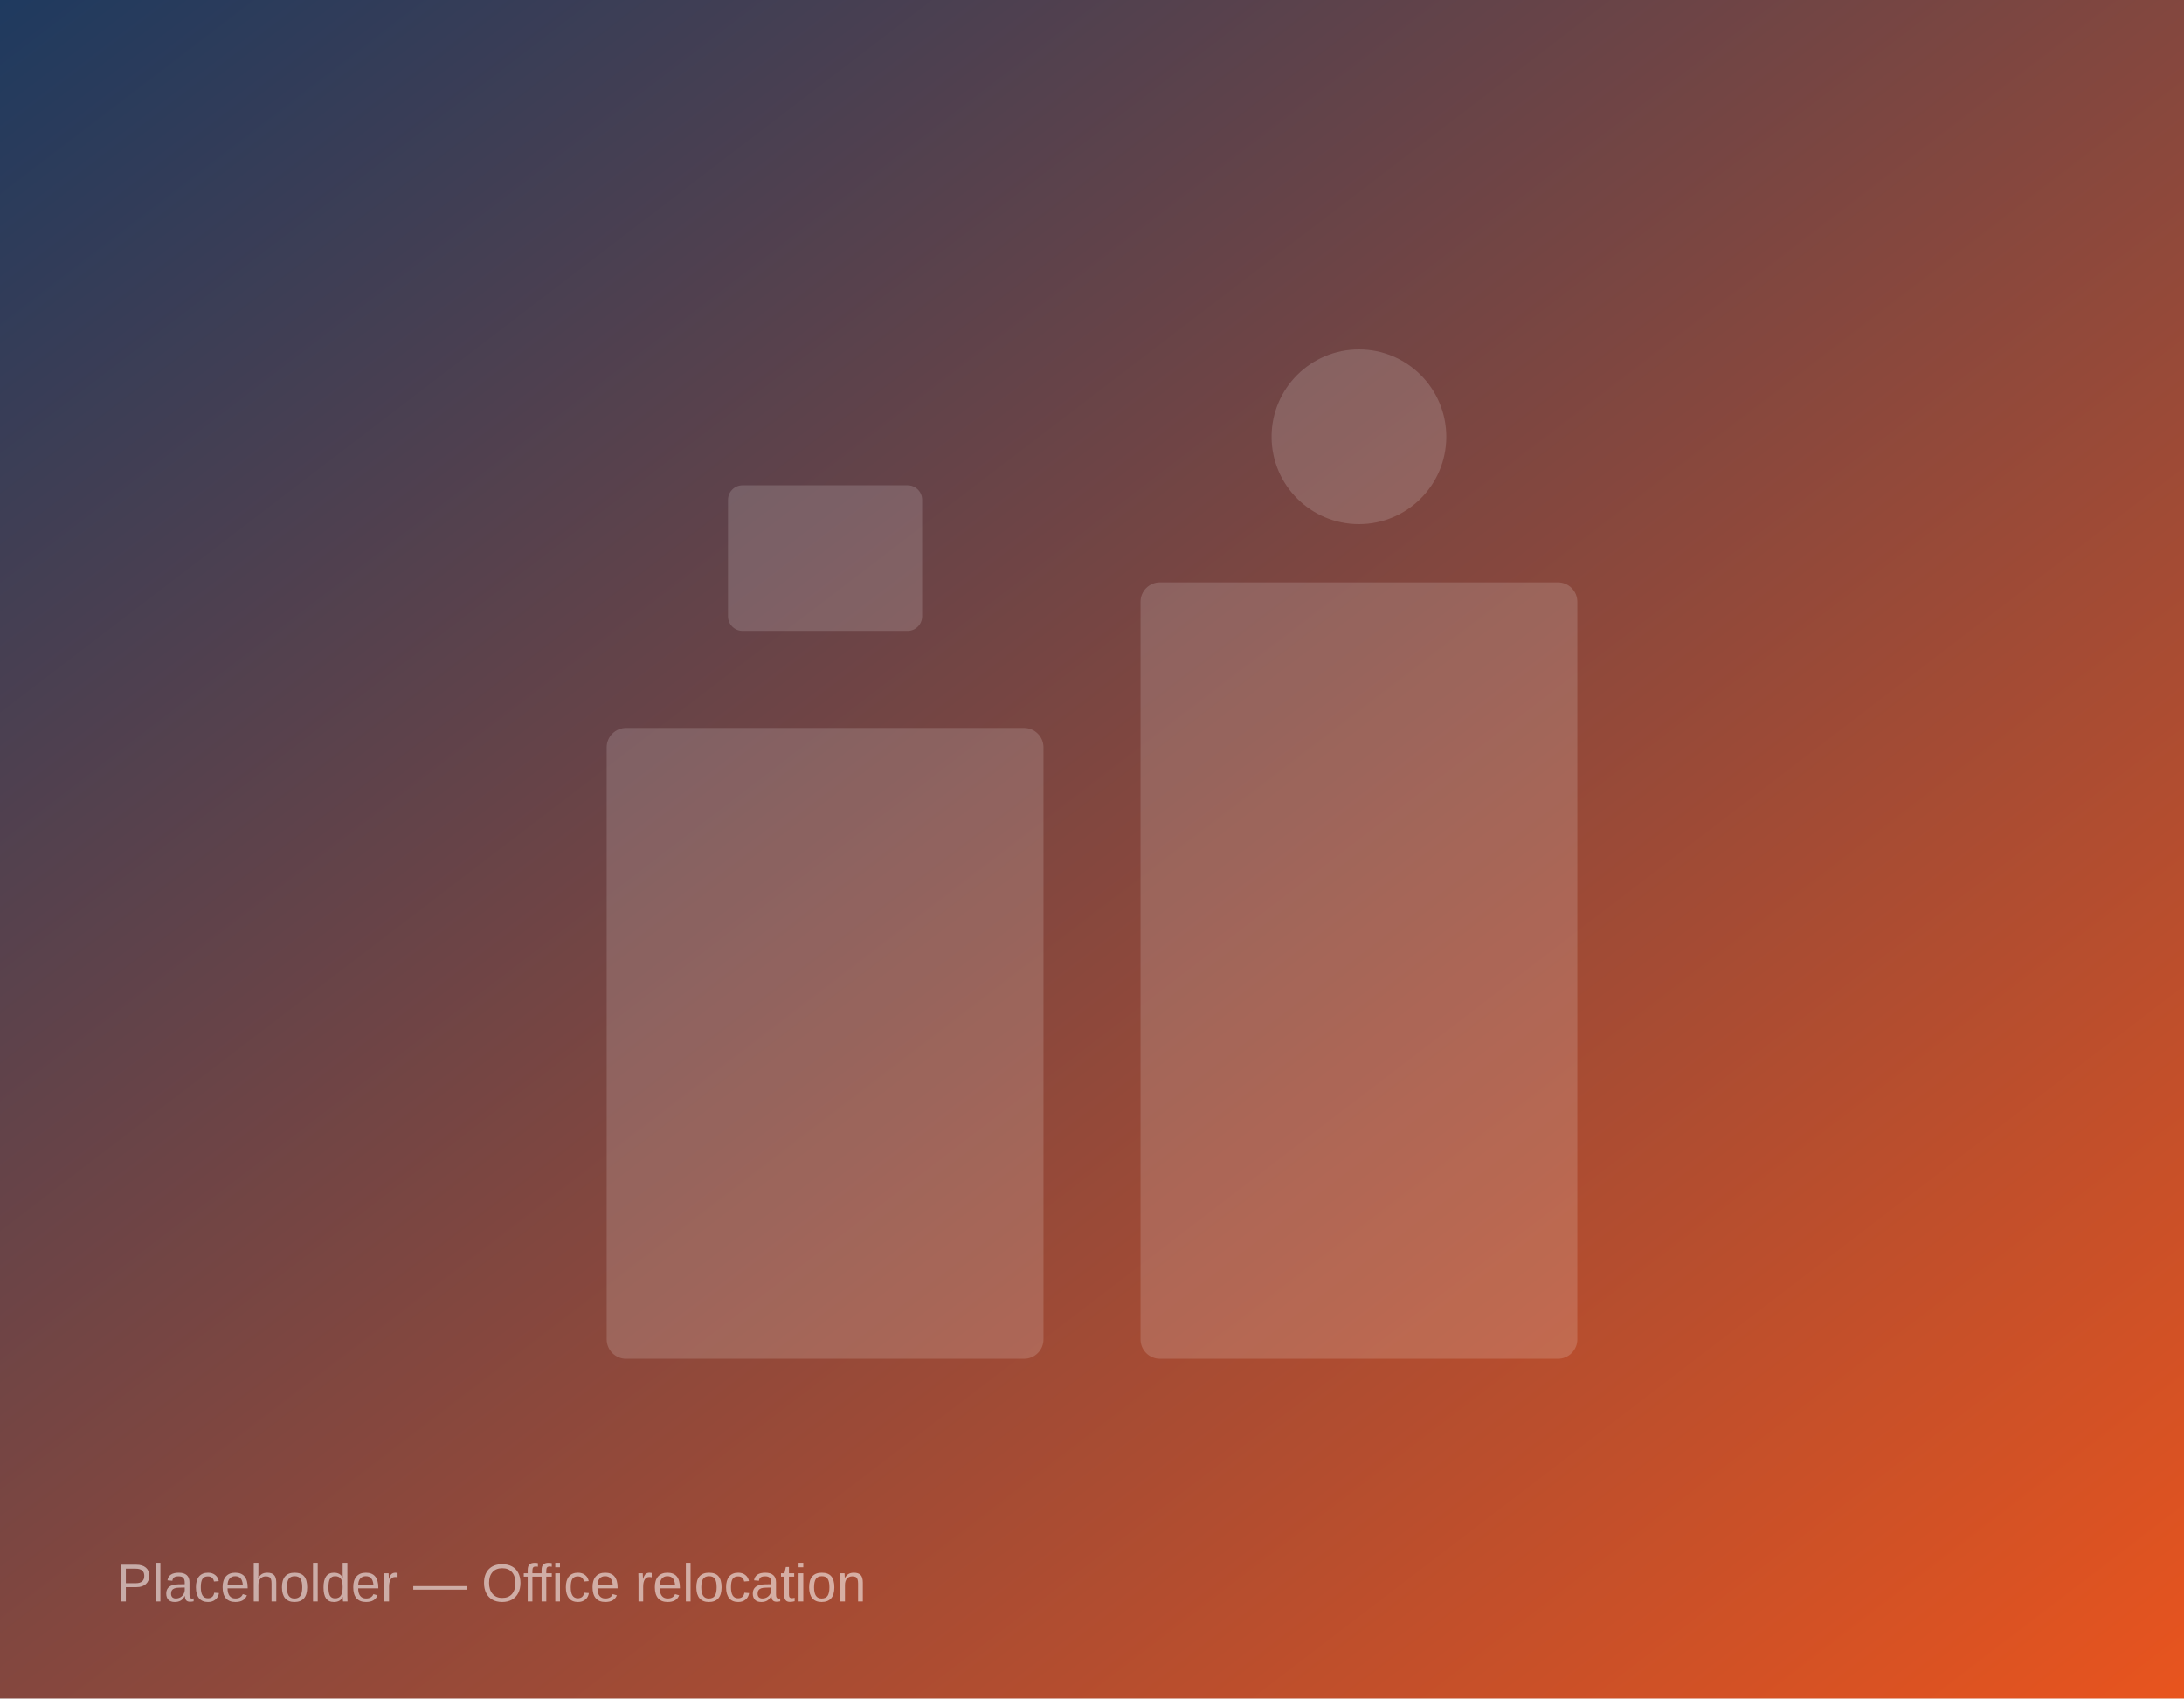
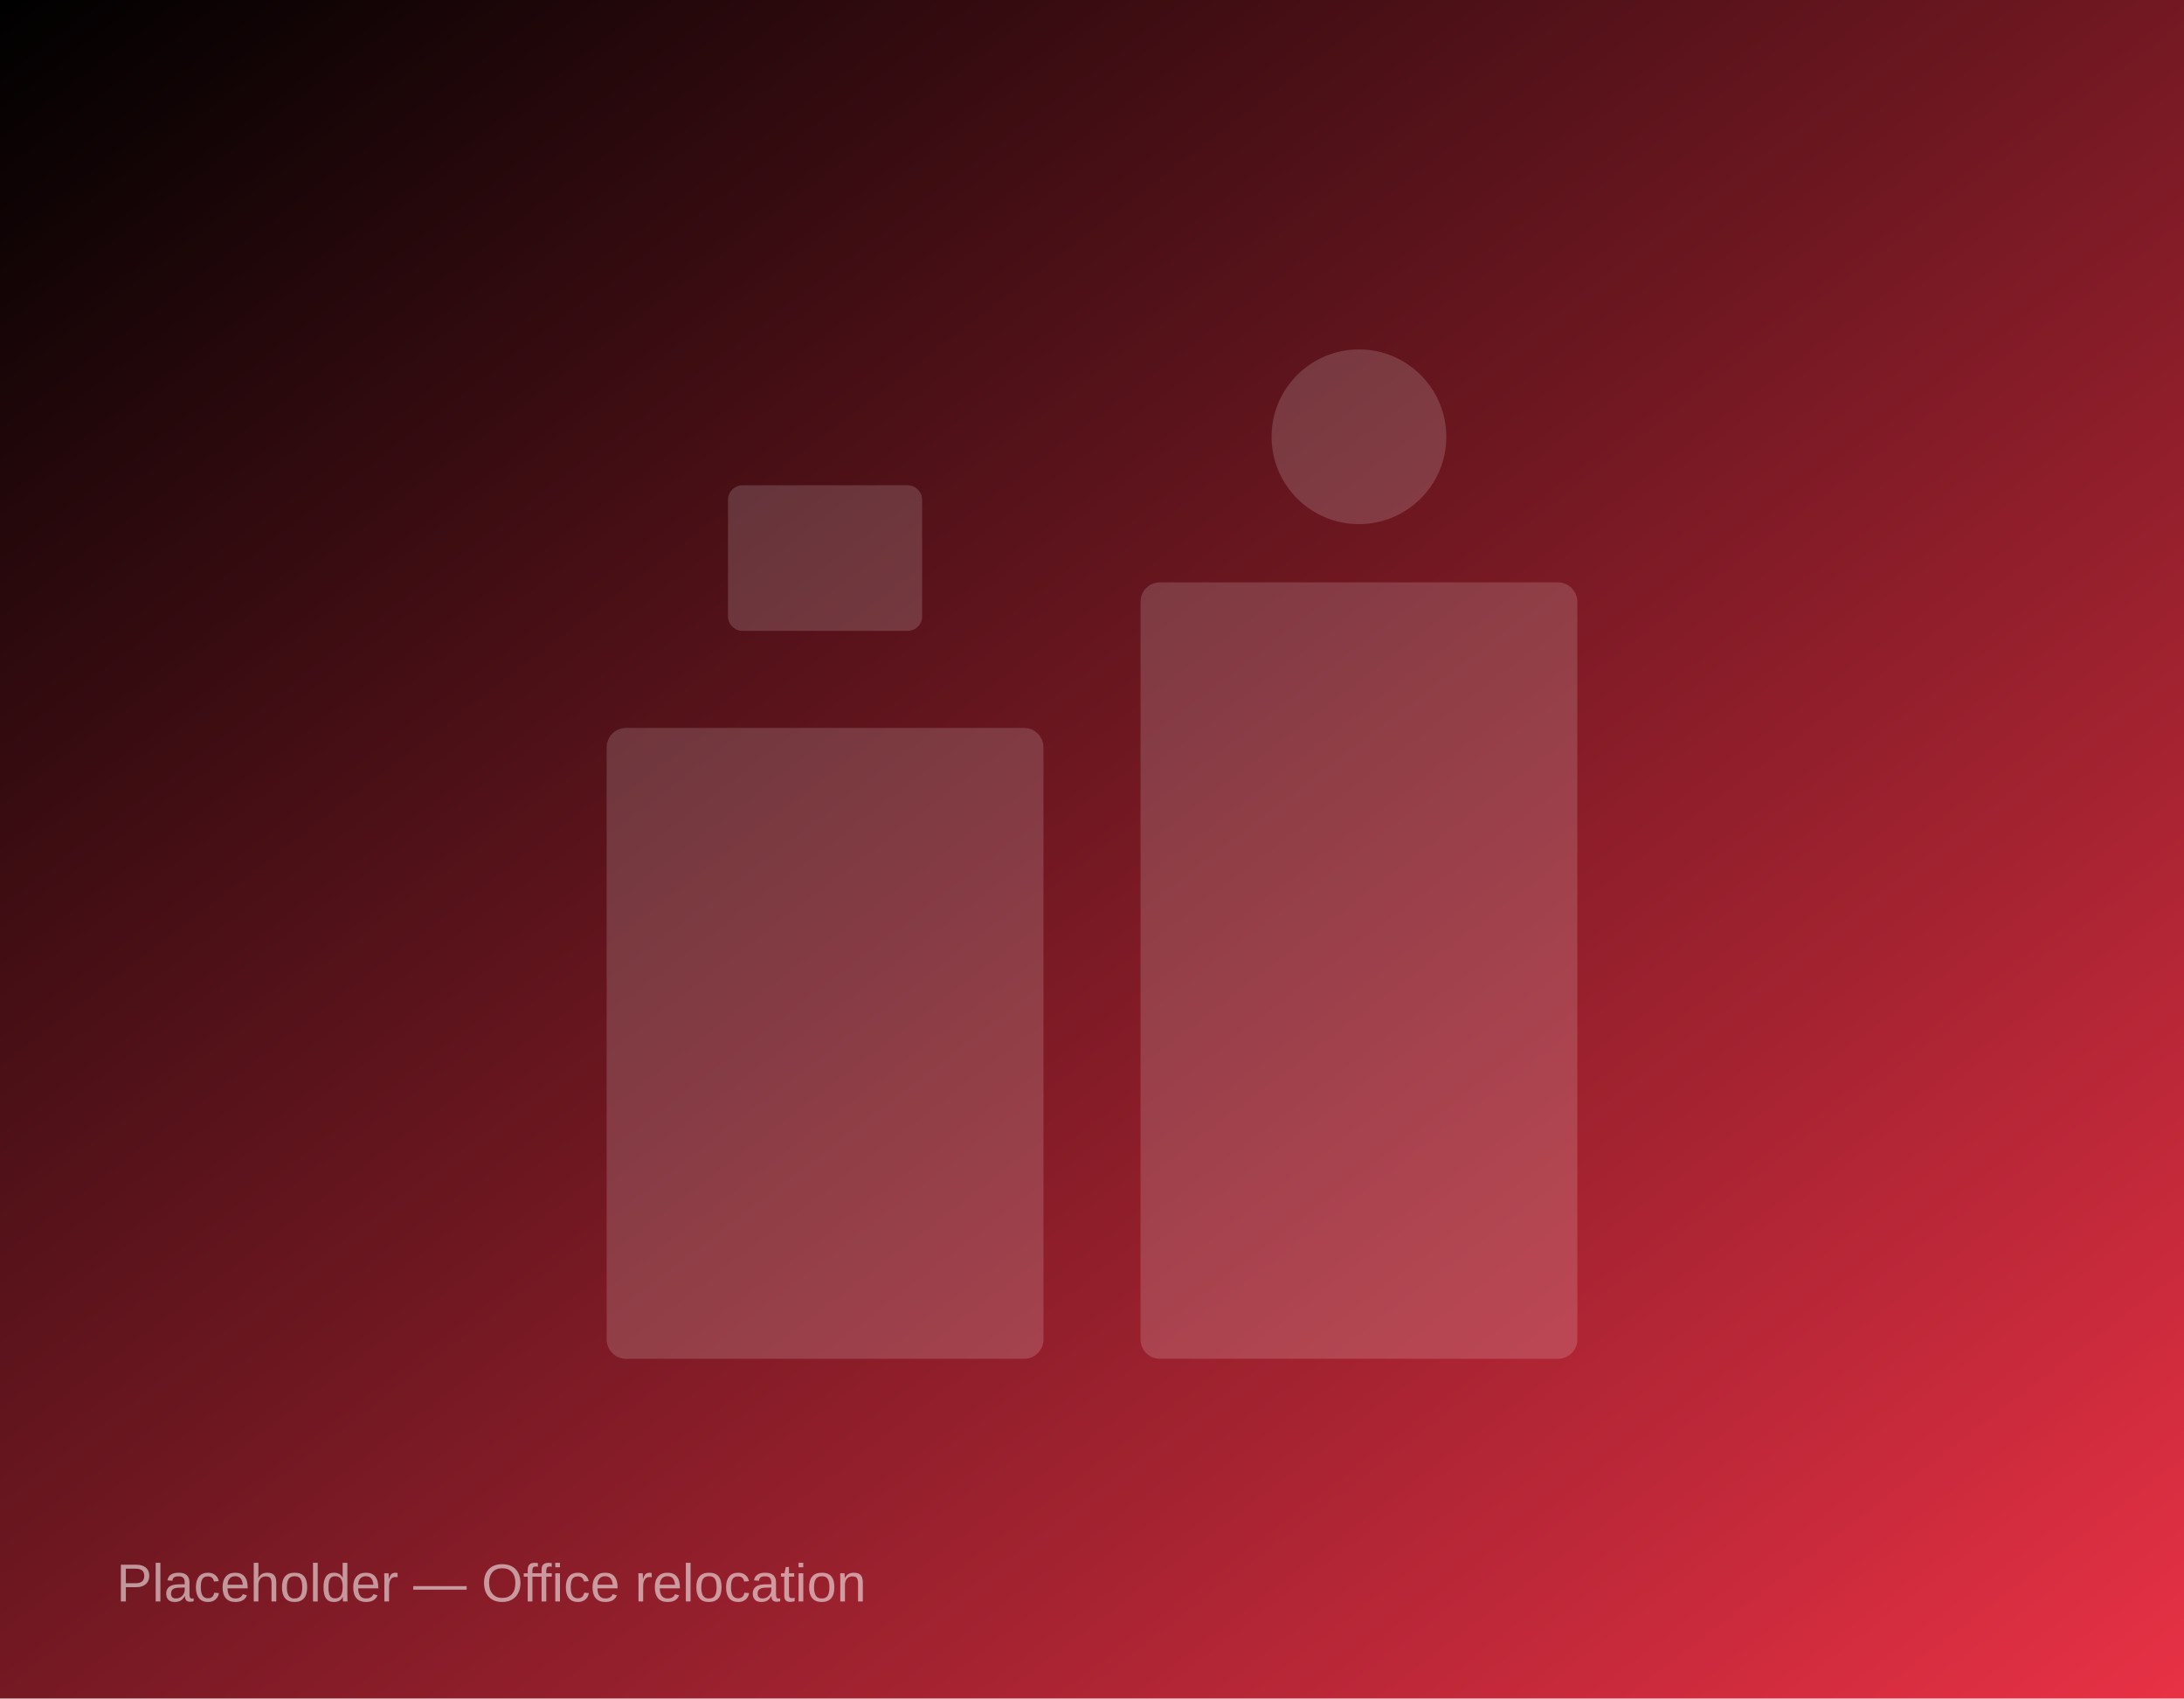
<svg xmlns="http://www.w3.org/2000/svg" width="900" height="700" viewBox="0 0 900 700" role="img" aria-label="Office relocation">
  <defs>
    <linearGradient id="o" x1="0" y1="0" x2="1" y2="1">
-       <stop offset="0" stop-color="#1f3a5f" />
-       <stop offset="1" stop-color="#e8541e" />
+       <stop offset="0" stop-color="#000000" />
+       <stop offset="1" stop-color="#e83145" />
    </linearGradient>
  </defs>
  <rect width="900" height="700" fill="url(#o)" />
  <g opacity="0.16" fill="#fff">
    <rect x="250" y="300" width="180" height="260" rx="8" />
    <rect x="470" y="240" width="180" height="320" rx="8" />
    <rect x="300" y="200" width="80" height="60" rx="6" />
    <circle cx="560" cy="180" r="36" />
  </g>
  <text x="48" y="660" font-family="Arial" font-size="22" fill="#fff" opacity="0.55">Placeholder — Office relocation</text>
</svg>
